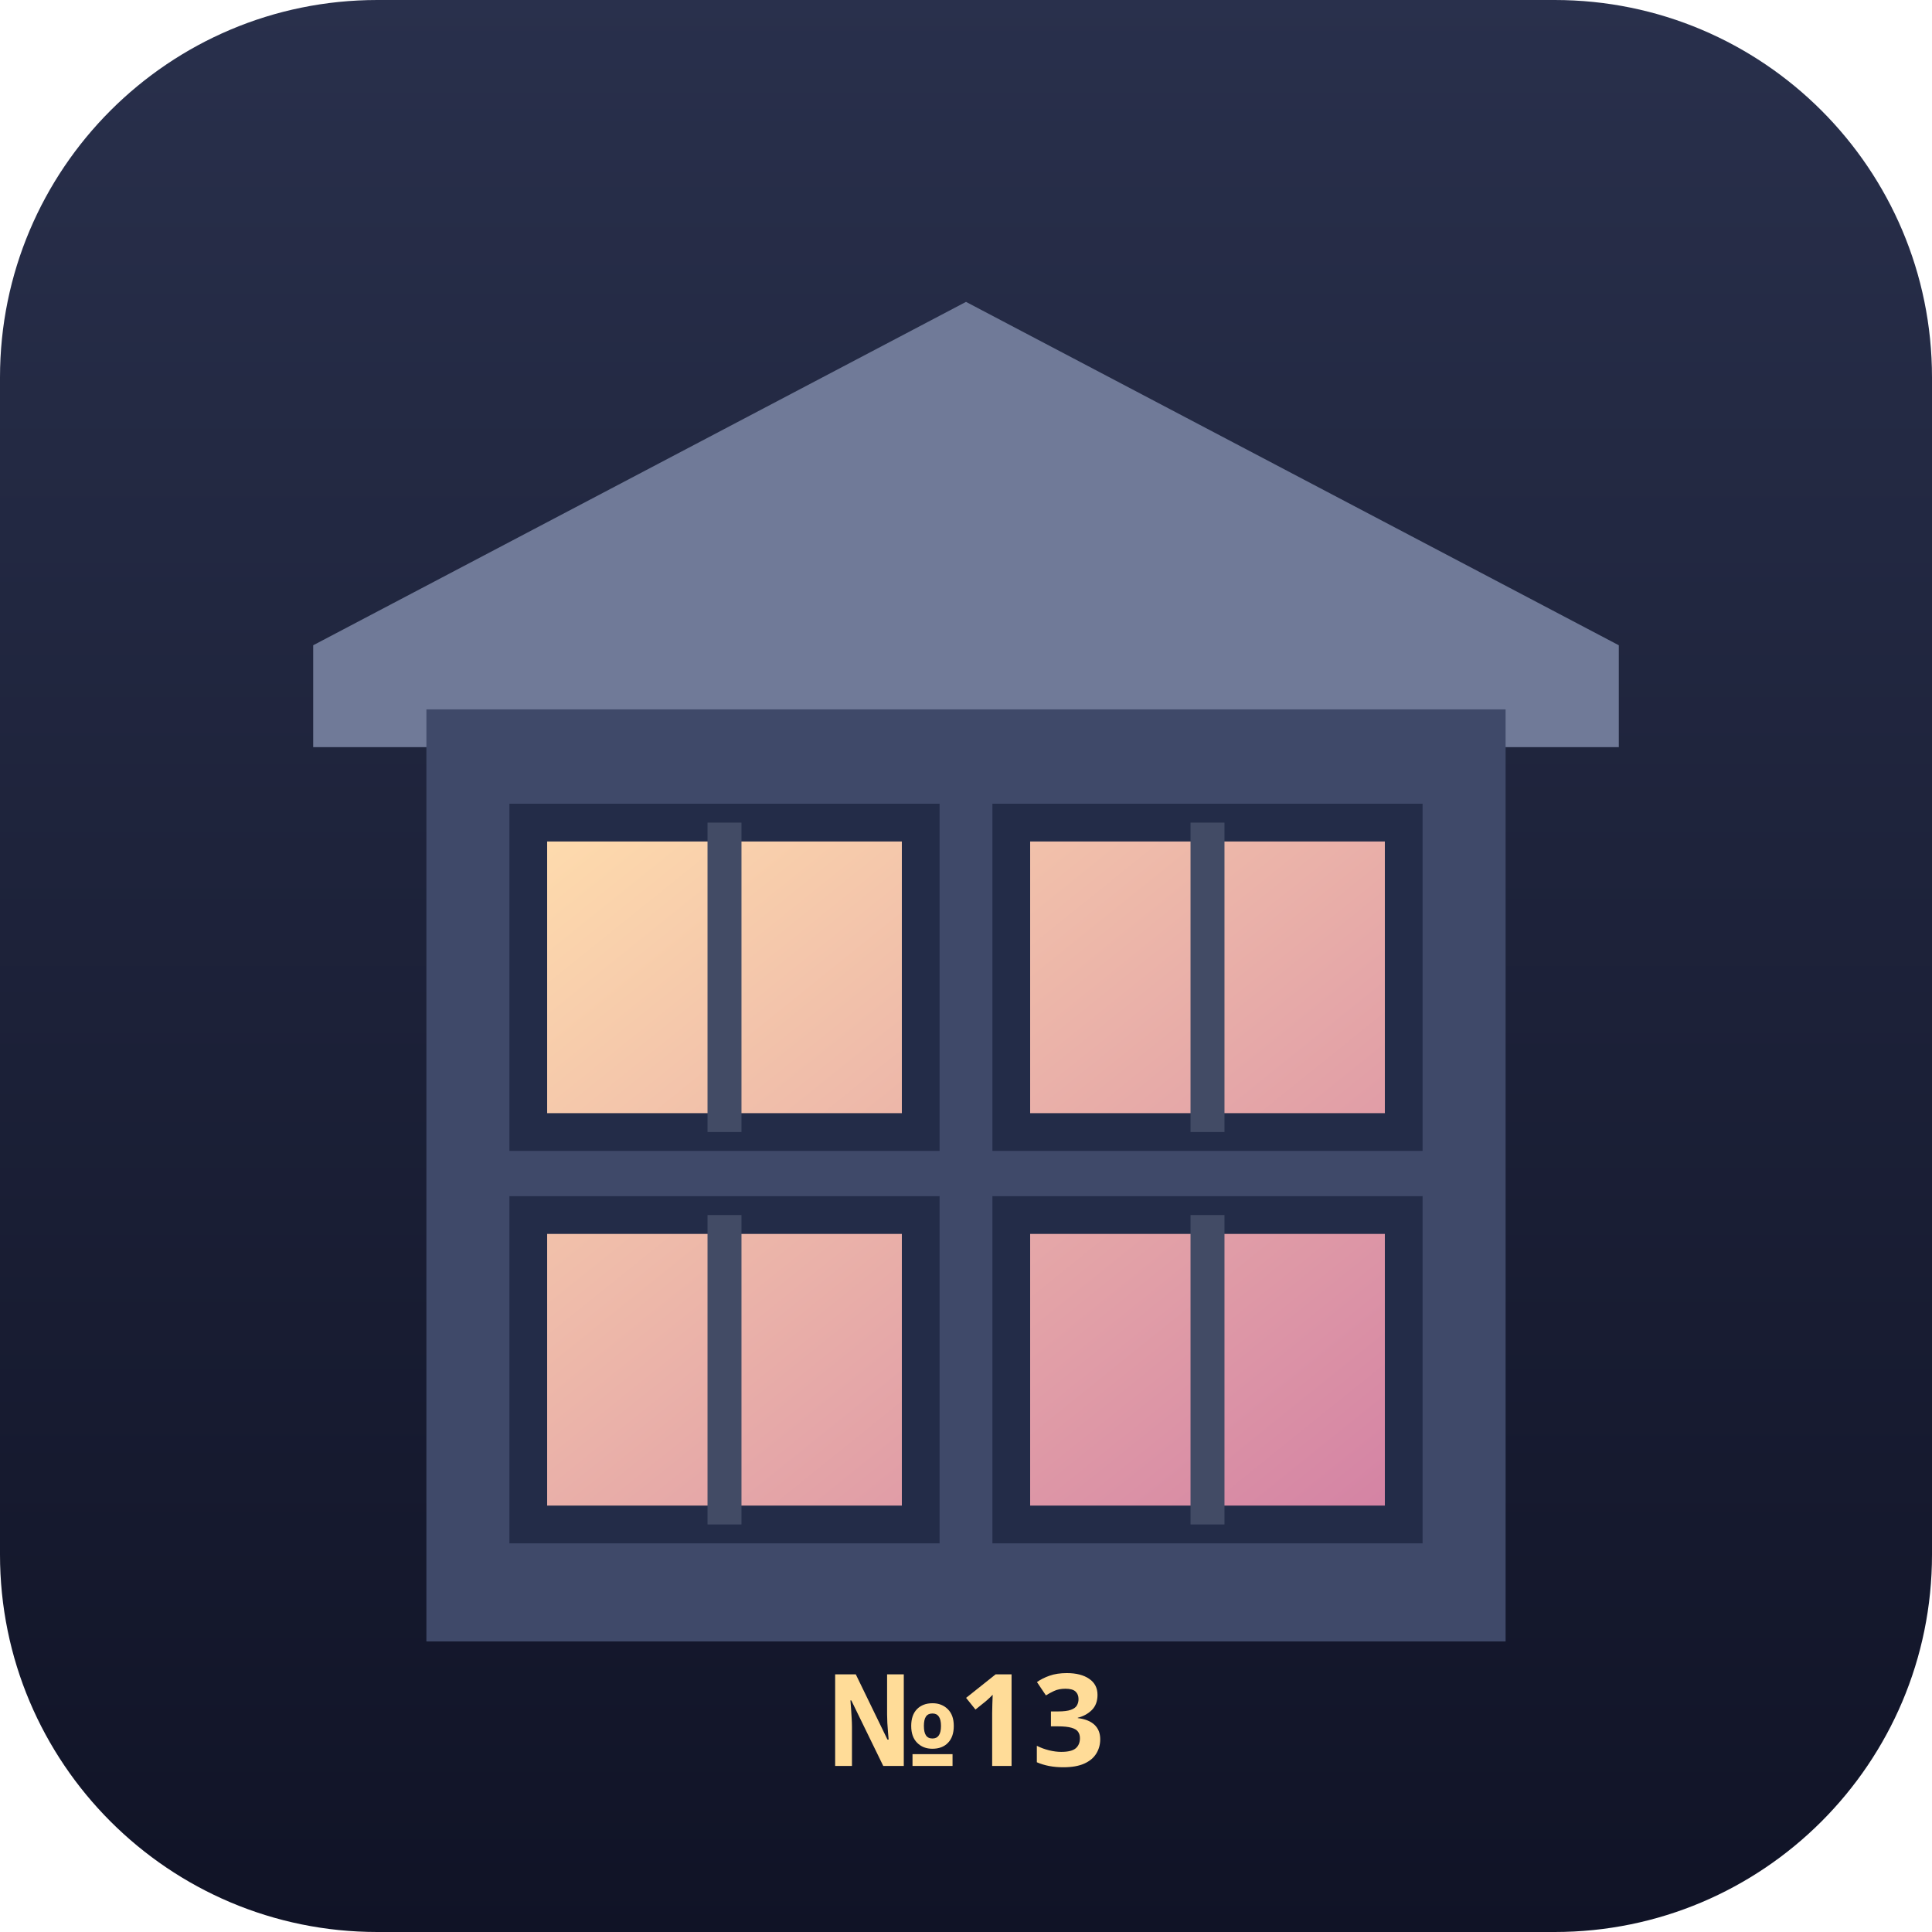
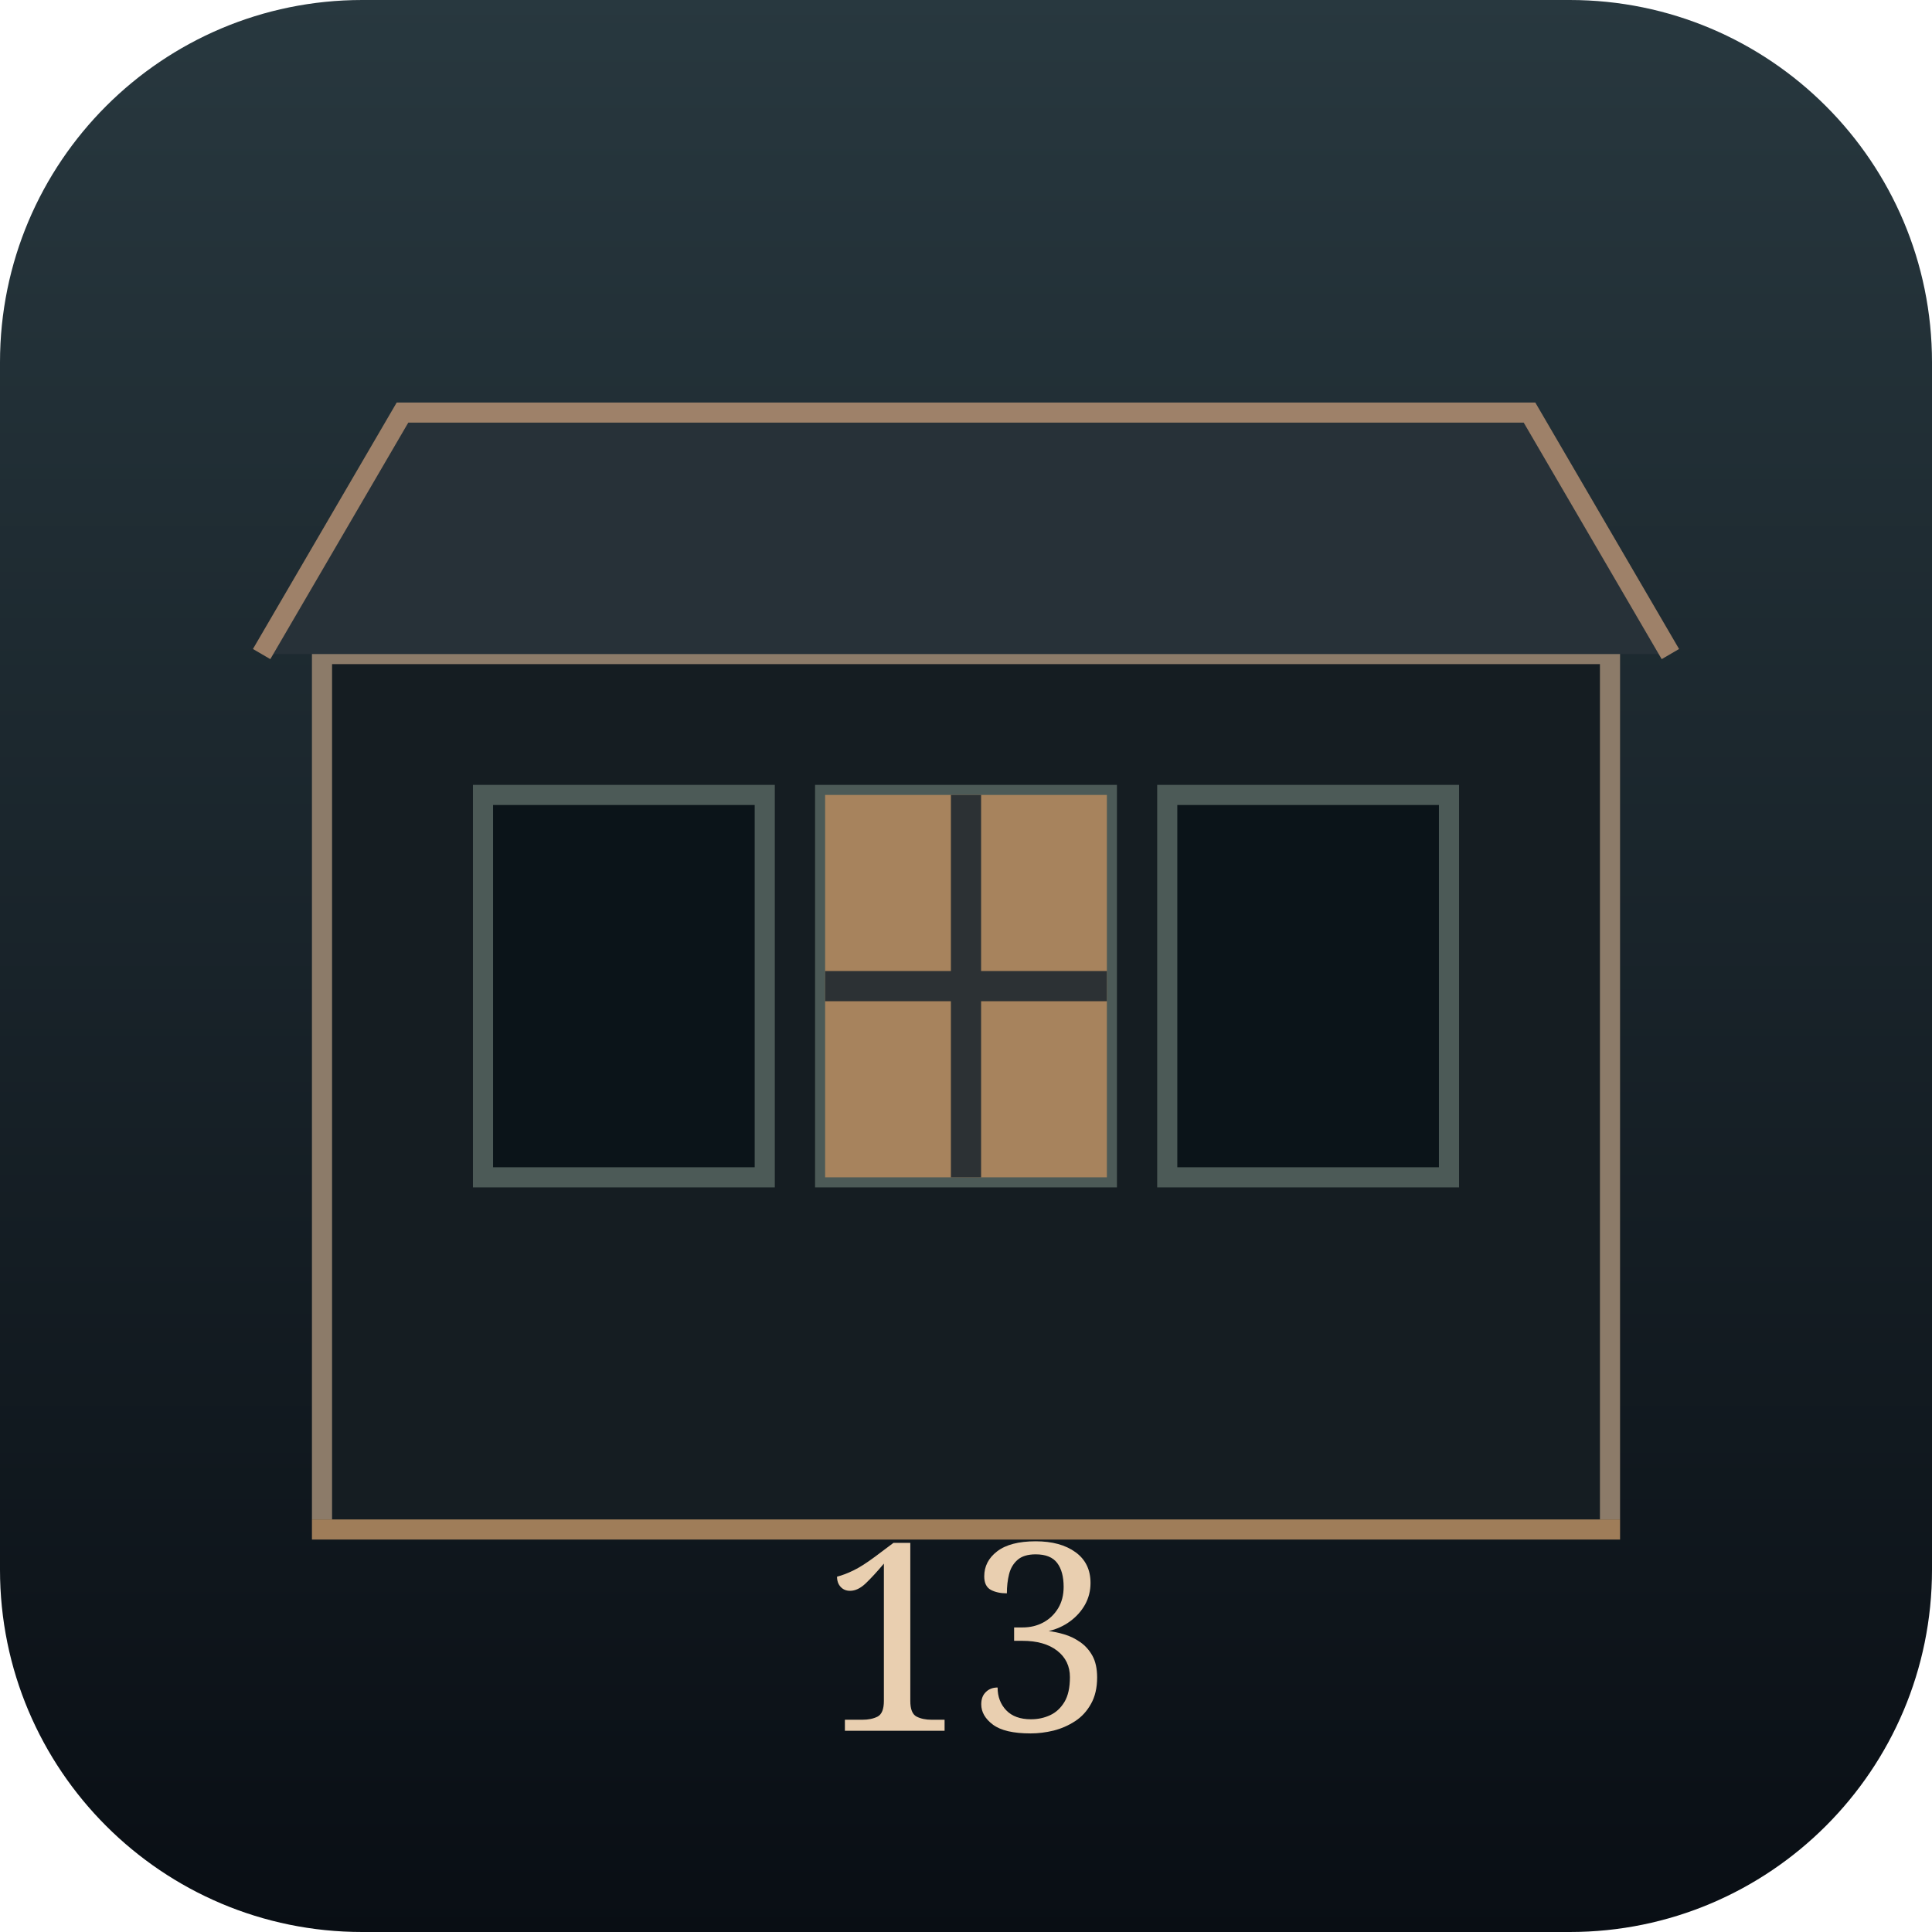
- <svg xmlns="http://www.w3.org/2000/svg" width="512" height="512" viewBox="0 0 512 512">
+ <svg xmlns="http://www.w3.org/2000/svg" viewBox="0 0 192 192">
  <defs>
    <linearGradient id="b" x2="0" y2="1">
-       <stop stop-color="#29304c" />
-       <stop offset="1" stop-color="#101326" />
-     </linearGradient>
-     <linearGradient id="w" x2="1" y2="1">
-       <stop stop-color="#ffddad" />
-       <stop offset="1" stop-color="#d381a4" />
+       <stop stop-color="#28383f" />
+       <stop offset="1" stop-color="#090e14" />
    </linearGradient>
  </defs>
-   <rect width="512" height="512" rx="100" fill="url(#b)" />
-   <path d="M83 171 256 80l173 91v27H83z" fill="#707a98" />
-   <path d="M113 188h286v247H113z" fill="#3f4969" />
-   <path d="M140 218h104v82H140zm128 0h104v82H268zM140 322h104v82H140zm128 0h104v82H268z" fill="url(#w)" stroke="#232c48" stroke-width="10" />
-   <path d="M192 218v82m128-82v82M192 322v82m128-82v82" stroke="#424b65" stroke-width="9" />
-   <text x="256" y="468" font-size="34" text-anchor="middle" fill="#ffdc98" font-family="sans-serif" font-weight="900">№13</text>
+   <rect width="192" height="192" rx="36" fill="url(#b)" />
+   <path d="M32 151V65h128v86" fill="#151d22" stroke="#8c7b69" stroke-width="2" />
+   <path d="M26 65l14-24h112l14 24" fill="#273138" stroke="#9e8169" stroke-width="2" />
+   <g fill="#0b1419" stroke="#4c5a57" stroke-width="2">
+     <rect x="48" y="79" width="28" height="38" />
+     <rect x="82" y="79" width="28" height="38" />
+     <rect x="116" y="79" width="28" height="38" />
+   </g>
+   <rect x="82" y="79" width="28" height="38" fill="#a7835d" />
+   <path d="M96 79v38M82 98h28" stroke="#2c3134" stroke-width="3" />
+   <path d="M31 152h130" stroke="#9f7d59" stroke-width="2" />
+   <text x="96" y="172" fill="#e9cfb0" font-family="Georgia,serif" font-size="26" text-anchor="middle">13</text>
</svg>
